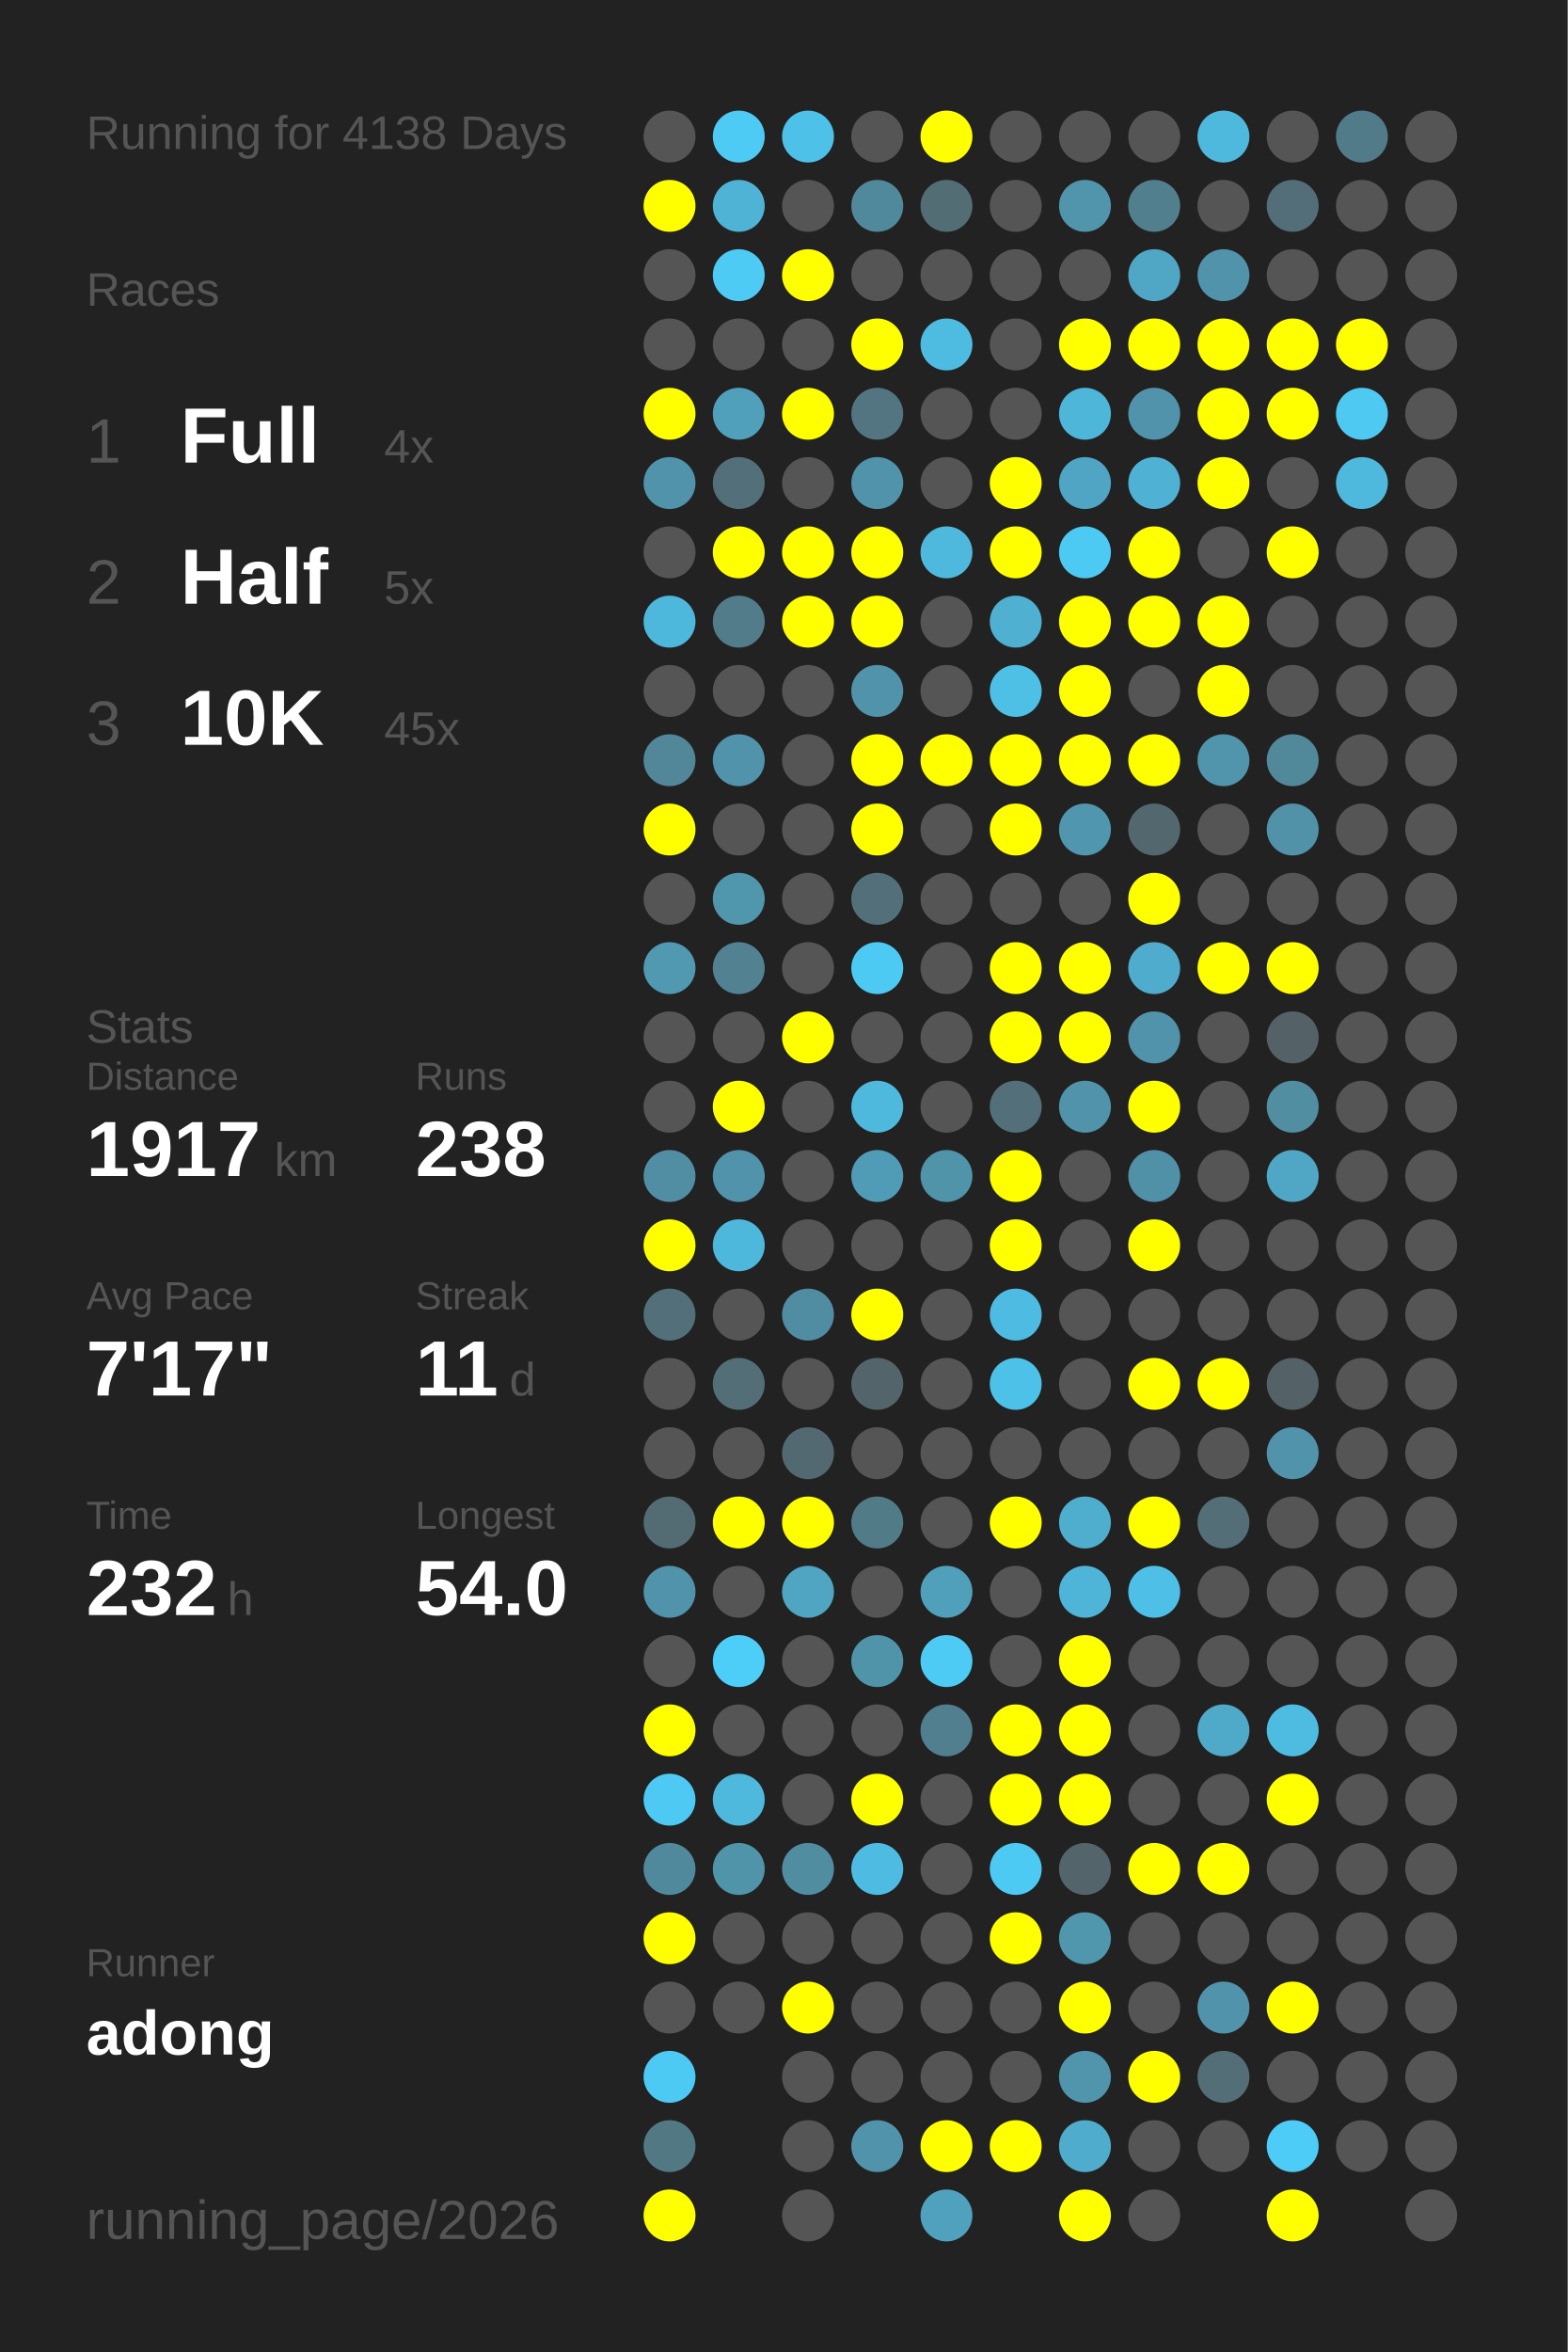
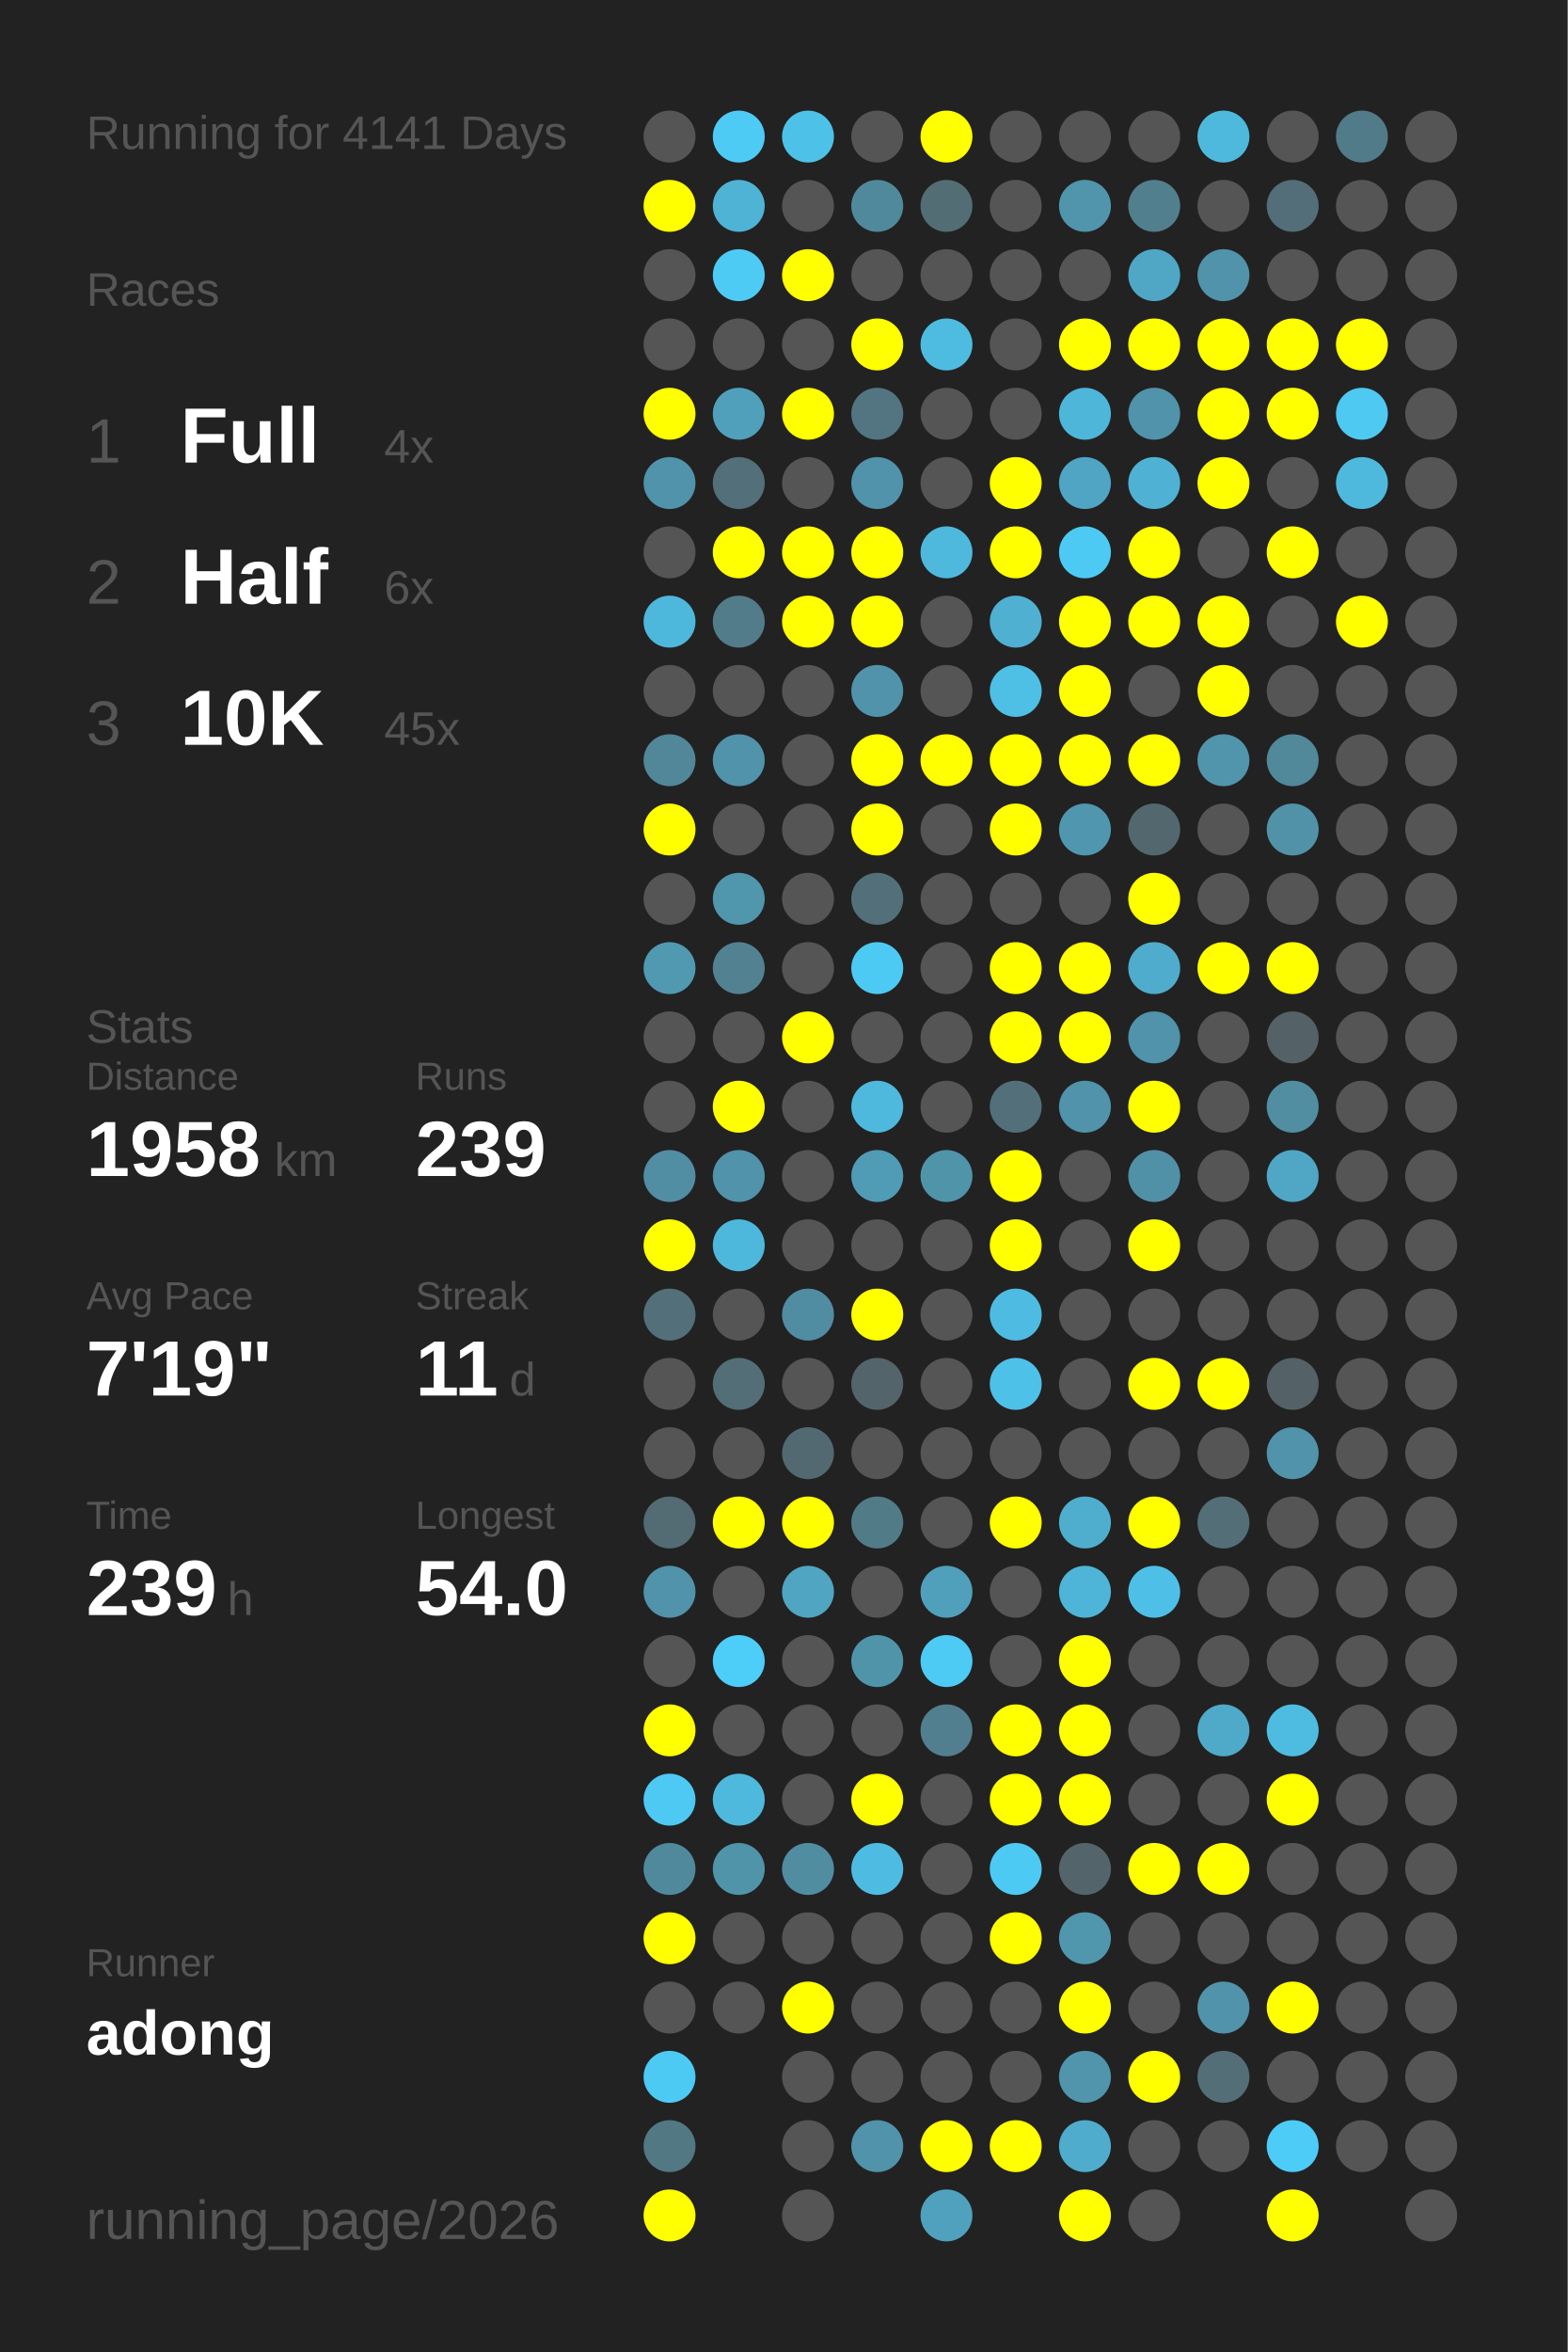
<svg xmlns="http://www.w3.org/2000/svg" baseProfile="full" height="300mm" version="1.1" viewBox="0,0,200,300" width="200mm">
  <defs />
  <rect fill="#222222" height="300" width="200" x="0" y="0" />
-   <text fill="#555555" style="font-size:6px; font-family:Arial;" x="11" y="19">Running for 4138 Days</text>
+   <text fill="#555555" style="font-size:6px; font-family:Arial;" x="11" y="19">Running for 4141 Days</text>
  <text fill="#555555" style="font-size:6px; font-family:Arial;" x="11" y="39">Races</text>
  <text fill="#555555" style="font-size:8px; font-family:Arial;" x="11" y="59">1</text>
  <text fill="#FFFFFF" style="font-size:10px; font-family:Arial; font-weight:bold;" x="23" y="59">Full</text>
  <text fill="#555555" style="font-size:6px; font-family:Arial;" x="49" y="59">4x</text>
  <text fill="#555555" style="font-size:8px; font-family:Arial;" x="11" y="77">2</text>
  <text fill="#FFFFFF" style="font-size:10px; font-family:Arial; font-weight:bold;" x="23" y="77">Half</text>
-   <text fill="#555555" style="font-size:6px; font-family:Arial;" x="49" y="77">5x</text>
+   <text fill="#555555" style="font-size:6px; font-family:Arial;" x="49" y="77">6x</text>
  <text fill="#555555" style="font-size:8px; font-family:Arial;" x="11" y="95">3</text>
  <text fill="#FFFFFF" style="font-size:10px; font-family:Arial; font-weight:bold;" x="23" y="95">10K</text>
  <text fill="#555555" style="font-size:6px; font-family:Arial;" x="49" y="95">45x</text>
  <text fill="#555555" style="font-size:6px; font-family:Arial;" x="11" y="133">Stats</text>
  <text fill="#555555" style="font-size:5px; font-family:Arial;" x="11" y="139">Distance</text>
-   <text fill="#FFFFFF" style="font-size:10px; font-family:Arial; font-weight:bold;" x="11" y="150">1917</text>
+   <text fill="#FFFFFF" style="font-size:10px; font-family:Arial; font-weight:bold;" x="11" y="150">1958</text>
  <text fill="#555555" style="font-size:6px; font-family:Arial;" x="35" y="150">km</text>
  <text fill="#555555" style="font-size:5px; font-family:Arial;" x="53" y="139">Runs</text>
-   <text fill="#FFFFFF" style="font-size:10px; font-family:Arial; font-weight:bold;" x="53" y="150">238</text>
+   <text fill="#FFFFFF" style="font-size:10px; font-family:Arial; font-weight:bold;" x="53" y="150">239</text>
  <text fill="#555555" style="font-size:5px; font-family:Arial;" x="11" y="167">Avg Pace</text>
-   <text fill="#FFFFFF" style="font-size:10px; font-family:Arial; font-weight:bold;" x="11" y="178">7'17"</text>
+   <text fill="#FFFFFF" style="font-size:10px; font-family:Arial; font-weight:bold;" x="11" y="178">7'19"</text>
  <text fill="#555555" style="font-size:5px; font-family:Arial;" x="53" y="167">Streak</text>
  <text fill="#FFFFFF" style="font-size:10px; font-family:Arial; font-weight:bold;" x="53" y="178">11</text>
  <text fill="#555555" style="font-size:6px; font-family:Arial;" x="65" y="178">d</text>
  <text fill="#555555" style="font-size:5px; font-family:Arial;" x="11" y="195">Time</text>
-   <text fill="#FFFFFF" style="font-size:10px; font-family:Arial; font-weight:bold;" x="11" y="206">232</text>
+   <text fill="#FFFFFF" style="font-size:10px; font-family:Arial; font-weight:bold;" x="11" y="206">239</text>
  <text fill="#555555" style="font-size:6px; font-family:Arial;" x="29" y="206">h</text>
  <text fill="#555555" style="font-size:5px; font-family:Arial;" x="53" y="195">Longest</text>
  <text fill="#FFFFFF" style="font-size:10px; font-family:Arial; font-weight:bold;" x="53" y="206">54.0</text>
  <text fill="#555555" style="font-size:5px; font-family:Arial;" x="11" y="252.065">Runner</text>
  <text fill="#FFFFFF" style="font-size:8px; font-family:Arial; font-weight:bold;" x="11" y="262.065">adong</text>
  <text fill="#555555" style="font-size:7px; font-family:Arial;" x="11" y="285.581">running_page/2026</text>
  <circle cx="85.417" cy="17.419" fill="#555555" r="3.312" />
  <circle cx="85.417" cy="26.258" fill="#FFFF00" r="3.312" />
  <circle cx="85.417" cy="35.097" fill="#555555" r="3.312" />
  <circle cx="85.417" cy="43.935" fill="#555555" r="3.312" />
  <circle cx="85.417" cy="52.774" fill="#FFFF00" r="3.312" />
  <circle cx="85.417" cy="61.613" fill="#5093aa" r="3.312" />
  <circle cx="85.417" cy="70.452" fill="#555555" r="3.312" />
  <circle cx="85.417" cy="79.29" fill="#4eb8dc" r="3.312" />
  <circle cx="85.417" cy="88.129" fill="#555555" r="3.312" />
  <circle cx="85.417" cy="96.968" fill="#518799" r="3.312" />
  <circle cx="85.417" cy="105.806" fill="#FFFF00" r="3.312" />
  <circle cx="85.417" cy="114.645" fill="#555555" r="3.312" />
  <circle cx="85.417" cy="123.484" fill="#5099b1" r="3.312" />
  <circle cx="85.417" cy="132.323" fill="#555555" r="3.312" />
  <circle cx="85.417" cy="141.161" fill="#555555" r="3.312" />
  <circle cx="85.417" cy="150" fill="#518ea3" r="3.312" />
  <circle cx="85.417" cy="158.839" fill="#FFFF00" r="3.312" />
  <circle cx="85.417" cy="167.677" fill="#53707a" r="3.312" />
  <circle cx="85.417" cy="176.516" fill="#555555" r="3.312" />
  <circle cx="85.417" cy="185.355" fill="#555555" r="3.312" />
  <circle cx="85.417" cy="194.194" fill="#536b73" r="3.312" />
  <circle cx="85.417" cy="203.032" fill="#5093aa" r="3.312" />
  <circle cx="85.417" cy="211.871" fill="#555555" r="3.312" />
  <circle cx="85.417" cy="220.71" fill="#FFFF00" r="3.312" />
  <circle cx="85.417" cy="229.548" fill="#4dc9f3" r="3.312" />
  <circle cx="85.417" cy="238.387" fill="#51899c" r="3.312" />
  <circle cx="85.417" cy="247.226" fill="#FFFF00" r="3.312" />
  <circle cx="85.417" cy="256.065" fill="#555555" r="3.312" />
  <circle cx="85.417" cy="264.903" fill="#4dcaf4" r="3.312" />
  <circle cx="85.417" cy="273.742" fill="#527884" r="3.312" />
  <circle cx="85.417" cy="282.581" fill="#FFFF00" r="3.312" />
  <circle cx="94.25" cy="17.419" fill="#4dcbf5" r="3.312" />
  <circle cx="94.25" cy="26.258" fill="#4eb3d5" r="3.312" />
  <circle cx="94.25" cy="35.097" fill="#4dcbf5" r="3.312" />
  <circle cx="94.25" cy="43.935" fill="#555555" r="3.312" />
  <circle cx="94.25" cy="52.774" fill="#50a0bb" r="3.312" />
  <circle cx="94.25" cy="61.613" fill="#536f79" r="3.312" />
  <circle cx="94.25" cy="70.452" fill="#FFFF00" r="3.312" />
  <circle cx="94.25" cy="79.29" fill="#527c8a" r="3.312" />
  <circle cx="94.25" cy="88.129" fill="#555555" r="3.312" />
  <circle cx="94.25" cy="96.968" fill="#5093aa" r="3.312" />
  <circle cx="94.25" cy="105.806" fill="#555555" r="3.312" />
  <circle cx="94.25" cy="114.645" fill="#5096ad" r="3.312" />
  <circle cx="94.25" cy="123.484" fill="#528292" r="3.312" />
  <circle cx="94.25" cy="132.323" fill="#555555" r="3.312" />
  <circle cx="94.25" cy="141.161" fill="#FFFF00" r="3.312" />
  <circle cx="94.25" cy="150" fill="#5093aa" r="3.312" />
  <circle cx="94.25" cy="158.839" fill="#4eb8dc" r="3.312" />
  <circle cx="94.25" cy="167.677" fill="#555555" r="3.312" />
  <circle cx="94.25" cy="176.516" fill="#536e77" r="3.312" />
  <circle cx="94.25" cy="185.355" fill="#555555" r="3.312" />
  <circle cx="94.25" cy="194.194" fill="#FFFF00" r="3.312" />
  <circle cx="94.25" cy="203.032" fill="#555555" r="3.312" />
  <circle cx="94.25" cy="211.871" fill="#4dcef9" r="3.312" />
  <circle cx="94.25" cy="220.71" fill="#555555" r="3.312" />
  <circle cx="94.25" cy="229.548" fill="#4eb9dd" r="3.312" />
  <circle cx="94.25" cy="238.387" fill="#5094aa" r="3.312" />
  <circle cx="94.25" cy="247.226" fill="#555555" r="3.312" />
  <circle cx="94.25" cy="256.065" fill="#555555" r="3.312" />
  <circle cx="103.083" cy="17.419" fill="#4ec1e8" r="3.312" />
  <circle cx="103.083" cy="26.258" fill="#555555" r="3.312" />
  <circle cx="103.083" cy="35.097" fill="#FFFF00" r="3.312" />
  <circle cx="103.083" cy="43.935" fill="#555555" r="3.312" />
  <circle cx="103.083" cy="52.774" fill="#FFFF00" r="3.312" />
  <circle cx="103.083" cy="61.613" fill="#555555" r="3.312" />
  <circle cx="103.083" cy="70.452" fill="#FFFF00" r="3.312" />
  <circle cx="103.083" cy="79.29" fill="#FFFF00" r="3.312" />
  <circle cx="103.083" cy="88.129" fill="#555555" r="3.312" />
  <circle cx="103.083" cy="96.968" fill="#555555" r="3.312" />
  <circle cx="103.083" cy="105.806" fill="#555555" r="3.312" />
  <circle cx="103.083" cy="114.645" fill="#555555" r="3.312" />
  <circle cx="103.083" cy="123.484" fill="#555555" r="3.312" />
  <circle cx="103.083" cy="132.323" fill="#FFFF00" r="3.312" />
  <circle cx="103.083" cy="141.161" fill="#555555" r="3.312" />
  <circle cx="103.083" cy="150" fill="#555555" r="3.312" />
  <circle cx="103.083" cy="158.839" fill="#555555" r="3.312" />
  <circle cx="103.083" cy="167.677" fill="#518da2" r="3.312" />
  <circle cx="103.083" cy="176.516" fill="#555555" r="3.312" />
  <circle cx="103.083" cy="185.355" fill="#536971" r="3.312" />
  <circle cx="103.083" cy="194.194" fill="#FFFF00" r="3.312" />
  <circle cx="103.083" cy="203.032" fill="#4fa5c2" r="3.312" />
  <circle cx="103.083" cy="211.871" fill="#555555" r="3.312" />
  <circle cx="103.083" cy="220.71" fill="#555555" r="3.312" />
  <circle cx="103.083" cy="229.548" fill="#555555" r="3.312" />
  <circle cx="103.083" cy="238.387" fill="#518da1" r="3.312" />
  <circle cx="103.083" cy="247.226" fill="#555555" r="3.312" />
  <circle cx="103.083" cy="256.065" fill="#FFFF00" r="3.312" />
  <circle cx="103.083" cy="264.903" fill="#555555" r="3.312" />
  <circle cx="103.083" cy="273.742" fill="#555555" r="3.312" />
  <circle cx="103.083" cy="282.581" fill="#555555" r="3.312" />
  <circle cx="111.917" cy="17.419" fill="#555555" r="3.312" />
  <circle cx="111.917" cy="26.258" fill="#51899c" r="3.312" />
  <circle cx="111.917" cy="35.097" fill="#555555" r="3.312" />
  <circle cx="111.917" cy="43.935" fill="#FFFF00" r="3.312" />
  <circle cx="111.917" cy="52.774" fill="#527581" r="3.312" />
  <circle cx="111.917" cy="61.613" fill="#5093aa" r="3.312" />
  <circle cx="111.917" cy="70.452" fill="#FFFF00" r="3.312" />
  <circle cx="111.917" cy="79.29" fill="#FFFF00" r="3.312" />
  <circle cx="111.917" cy="88.129" fill="#5093aa" r="3.312" />
  <circle cx="111.917" cy="96.968" fill="#FFFF00" r="3.312" />
  <circle cx="111.917" cy="105.806" fill="#FFFF00" r="3.312" />
  <circle cx="111.917" cy="114.645" fill="#53707a" r="3.312" />
  <circle cx="111.917" cy="123.484" fill="#4dcaf4" r="3.312" />
  <circle cx="111.917" cy="132.323" fill="#555555" r="3.312" />
  <circle cx="111.917" cy="141.161" fill="#4eb9dd" r="3.312" />
  <circle cx="111.917" cy="150" fill="#509cb6" r="3.312" />
  <circle cx="111.917" cy="158.839" fill="#555555" r="3.312" />
  <circle cx="111.917" cy="167.677" fill="#FFFF00" r="3.312" />
  <circle cx="111.917" cy="176.516" fill="#53656b" r="3.312" />
  <circle cx="111.917" cy="185.355" fill="#555555" r="3.312" />
  <circle cx="111.917" cy="194.194" fill="#527b88" r="3.312" />
  <circle cx="111.917" cy="203.032" fill="#555555" r="3.312" />
  <circle cx="111.917" cy="211.871" fill="#5094aa" r="3.312" />
  <circle cx="111.917" cy="220.71" fill="#555555" r="3.312" />
  <circle cx="111.917" cy="229.548" fill="#FFFF00" r="3.312" />
  <circle cx="111.917" cy="238.387" fill="#4ebce2" r="3.312" />
  <circle cx="111.917" cy="247.226" fill="#555555" r="3.312" />
  <circle cx="111.917" cy="256.065" fill="#555555" r="3.312" />
  <circle cx="111.917" cy="264.903" fill="#555555" r="3.312" />
  <circle cx="111.917" cy="273.742" fill="#5093aa" r="3.312" />
  <circle cx="120.75" cy="17.419" fill="#FFFF00" r="3.312" />
  <circle cx="120.75" cy="26.258" fill="#536d75" r="3.312" />
  <circle cx="120.75" cy="35.097" fill="#555555" r="3.312" />
  <circle cx="120.75" cy="43.935" fill="#4ebce1" r="3.312" />
  <circle cx="120.75" cy="52.774" fill="#555555" r="3.312" />
  <circle cx="120.75" cy="61.613" fill="#555555" r="3.312" />
  <circle cx="120.75" cy="70.452" fill="#4eb9dd" r="3.312" />
  <circle cx="120.75" cy="79.29" fill="#555555" r="3.312" />
  <circle cx="120.75" cy="88.129" fill="#555555" r="3.312" />
  <circle cx="120.75" cy="96.968" fill="#FFFF00" r="3.312" />
  <circle cx="120.75" cy="105.806" fill="#555555" r="3.312" />
  <circle cx="120.75" cy="114.645" fill="#555555" r="3.312" />
  <circle cx="120.75" cy="123.484" fill="#555555" r="3.312" />
  <circle cx="120.75" cy="132.323" fill="#555555" r="3.312" />
  <circle cx="120.75" cy="141.161" fill="#555555" r="3.312" />
  <circle cx="120.75" cy="150" fill="#5094aa" r="3.312" />
  <circle cx="120.75" cy="158.839" fill="#555555" r="3.312" />
  <circle cx="120.75" cy="167.677" fill="#555555" r="3.312" />
  <circle cx="120.75" cy="176.516" fill="#555555" r="3.312" />
  <circle cx="120.75" cy="185.355" fill="#555555" r="3.312" />
  <circle cx="120.75" cy="194.194" fill="#555555" r="3.312" />
  <circle cx="120.75" cy="203.032" fill="#50a0bb" r="3.312" />
  <circle cx="120.75" cy="211.871" fill="#4dcbf5" r="3.312" />
  <circle cx="120.75" cy="220.71" fill="#527f8f" r="3.312" />
  <circle cx="120.75" cy="229.548" fill="#555555" r="3.312" />
  <circle cx="120.75" cy="238.387" fill="#555555" r="3.312" />
  <circle cx="120.75" cy="247.226" fill="#555555" r="3.312" />
  <circle cx="120.75" cy="256.065" fill="#555555" r="3.312" />
  <circle cx="120.75" cy="264.903" fill="#555555" r="3.312" />
  <circle cx="120.75" cy="273.742" fill="#FFFF00" r="3.312" />
  <circle cx="120.75" cy="282.581" fill="#50a1bd" r="3.312" />
  <circle cx="129.583" cy="17.419" fill="#555555" r="3.312" />
  <circle cx="129.583" cy="26.258" fill="#555555" r="3.312" />
  <circle cx="129.583" cy="35.097" fill="#555555" r="3.312" />
  <circle cx="129.583" cy="43.935" fill="#555555" r="3.312" />
  <circle cx="129.583" cy="52.774" fill="#555555" r="3.312" />
  <circle cx="129.583" cy="61.613" fill="#FFFF00" r="3.312" />
  <circle cx="129.583" cy="70.452" fill="#FFFF00" r="3.312" />
  <circle cx="129.583" cy="79.29" fill="#4fb0d1" r="3.312" />
  <circle cx="129.583" cy="88.129" fill="#4ebfe5" r="3.312" />
  <circle cx="129.583" cy="96.968" fill="#FFFF00" r="3.312" />
  <circle cx="129.583" cy="105.806" fill="#FFFF00" r="3.312" />
  <circle cx="129.583" cy="114.645" fill="#555555" r="3.312" />
  <circle cx="129.583" cy="123.484" fill="#FFFF00" r="3.312" />
  <circle cx="129.583" cy="132.323" fill="#FFFF00" r="3.312" />
  <circle cx="129.583" cy="141.161" fill="#536f79" r="3.312" />
  <circle cx="129.583" cy="150" fill="#FFFF00" r="3.312" />
  <circle cx="129.583" cy="158.839" fill="#FFFF00" r="3.312" />
  <circle cx="129.583" cy="167.677" fill="#4ebce2" r="3.312" />
  <circle cx="129.583" cy="176.516" fill="#4ec1e8" r="3.312" />
  <circle cx="129.583" cy="185.355" fill="#555555" r="3.312" />
  <circle cx="129.583" cy="194.194" fill="#FFFF00" r="3.312" />
  <circle cx="129.583" cy="203.032" fill="#555555" r="3.312" />
  <circle cx="129.583" cy="211.871" fill="#555555" r="3.312" />
  <circle cx="129.583" cy="220.71" fill="#FFFF00" r="3.312" />
  <circle cx="129.583" cy="229.548" fill="#FFFF00" r="3.312" />
  <circle cx="129.583" cy="238.387" fill="#4dcaf4" r="3.312" />
  <circle cx="129.583" cy="247.226" fill="#FFFF00" r="3.312" />
  <circle cx="129.583" cy="256.065" fill="#555555" r="3.312" />
  <circle cx="129.583" cy="264.903" fill="#555555" r="3.312" />
  <circle cx="129.583" cy="273.742" fill="#FFFF00" r="3.312" />
  <circle cx="138.417" cy="17.419" fill="#555555" r="3.312" />
  <circle cx="138.417" cy="26.258" fill="#5095ac" r="3.312" />
  <circle cx="138.417" cy="35.097" fill="#555555" r="3.312" />
  <circle cx="138.417" cy="43.935" fill="#FFFF00" r="3.312" />
  <circle cx="138.417" cy="52.774" fill="#4eb6d9" r="3.312" />
  <circle cx="138.417" cy="61.613" fill="#4fa5c3" r="3.312" />
  <circle cx="138.417" cy="70.452" fill="#4dcaf4" r="3.312" />
  <circle cx="138.417" cy="79.29" fill="#FFFF00" r="3.312" />
  <circle cx="138.417" cy="88.129" fill="#FFFF00" r="3.312" />
  <circle cx="138.417" cy="96.968" fill="#FFFF00" r="3.312" />
  <circle cx="138.417" cy="105.806" fill="#5096ae" r="3.312" />
  <circle cx="138.417" cy="114.645" fill="#555555" r="3.312" />
  <circle cx="138.417" cy="123.484" fill="#FFFF00" r="3.312" />
  <circle cx="138.417" cy="132.323" fill="#FFFF00" r="3.312" />
  <circle cx="138.417" cy="141.161" fill="#5093aa" r="3.312" />
  <circle cx="138.417" cy="150" fill="#555555" r="3.312" />
  <circle cx="138.417" cy="158.839" fill="#555555" r="3.312" />
  <circle cx="138.417" cy="167.677" fill="#555555" r="3.312" />
  <circle cx="138.417" cy="176.516" fill="#555555" r="3.312" />
  <circle cx="138.417" cy="185.355" fill="#555555" r="3.312" />
  <circle cx="138.417" cy="194.194" fill="#4faece" r="3.312" />
  <circle cx="138.417" cy="203.032" fill="#4eb5d8" r="3.312" />
  <circle cx="138.417" cy="211.871" fill="#FFFF00" r="3.312" />
  <circle cx="138.417" cy="220.71" fill="#FFFF00" r="3.312" />
  <circle cx="138.417" cy="229.548" fill="#FFFF00" r="3.312" />
  <circle cx="138.417" cy="238.387" fill="#53656b" r="3.312" />
  <circle cx="138.417" cy="247.226" fill="#5096ad" r="3.312" />
  <circle cx="138.417" cy="256.065" fill="#FFFF00" r="3.312" />
  <circle cx="138.417" cy="264.903" fill="#5095ac" r="3.312" />
  <circle cx="138.417" cy="273.742" fill="#4faccc" r="3.312" />
  <circle cx="138.417" cy="282.581" fill="#FFFF00" r="3.312" />
  <circle cx="147.25" cy="17.419" fill="#555555" r="3.312" />
  <circle cx="147.25" cy="26.258" fill="#527f8e" r="3.312" />
  <circle cx="147.25" cy="35.097" fill="#4fa7c5" r="3.312" />
  <circle cx="147.25" cy="43.935" fill="#FFFF00" r="3.312" />
  <circle cx="147.25" cy="52.774" fill="#5093aa" r="3.312" />
  <circle cx="147.25" cy="61.613" fill="#4fb2d4" r="3.312" />
  <circle cx="147.25" cy="70.452" fill="#FFFF00" r="3.312" />
  <circle cx="147.25" cy="79.29" fill="#FFFF00" r="3.312" />
  <circle cx="147.25" cy="88.129" fill="#555555" r="3.312" />
  <circle cx="147.25" cy="96.968" fill="#FFFF00" r="3.312" />
  <circle cx="147.25" cy="105.806" fill="#53676e" r="3.312" />
  <circle cx="147.25" cy="114.645" fill="#FFFF00" r="3.312" />
  <circle cx="147.25" cy="123.484" fill="#4faccc" r="3.312" />
  <circle cx="147.25" cy="132.323" fill="#5093aa" r="3.312" />
  <circle cx="147.25" cy="141.161" fill="#FFFF00" r="3.312" />
  <circle cx="147.25" cy="150" fill="#5191a7" r="3.312" />
  <circle cx="147.25" cy="158.839" fill="#FFFF00" r="3.312" />
  <circle cx="147.25" cy="167.677" fill="#555555" r="3.312" />
  <circle cx="147.25" cy="176.516" fill="#FFFF00" r="3.312" />
  <circle cx="147.25" cy="185.355" fill="#555555" r="3.312" />
  <circle cx="147.25" cy="194.194" fill="#FFFF00" r="3.312" />
  <circle cx="147.25" cy="203.032" fill="#4ec0e7" r="3.312" />
  <circle cx="147.25" cy="211.871" fill="#555555" r="3.312" />
  <circle cx="147.25" cy="220.71" fill="#555555" r="3.312" />
  <circle cx="147.25" cy="229.548" fill="#555555" r="3.312" />
  <circle cx="147.25" cy="238.387" fill="#FFFF00" r="3.312" />
  <circle cx="147.25" cy="247.226" fill="#555555" r="3.312" />
  <circle cx="147.25" cy="256.065" fill="#555555" r="3.312" />
  <circle cx="147.25" cy="264.903" fill="#FFFF00" r="3.312" />
  <circle cx="147.25" cy="273.742" fill="#555555" r="3.312" />
  <circle cx="147.25" cy="282.581" fill="#555555" r="3.312" />
  <circle cx="156.083" cy="17.419" fill="#4eb9dd" r="3.312" />
  <circle cx="156.083" cy="26.258" fill="#555555" r="3.312" />
  <circle cx="156.083" cy="35.097" fill="#5093aa" r="3.312" />
  <circle cx="156.083" cy="43.935" fill="#FFFF00" r="3.312" />
  <circle cx="156.083" cy="52.774" fill="#FFFF00" r="3.312" />
  <circle cx="156.083" cy="61.613" fill="#FFFF00" r="3.312" />
  <circle cx="156.083" cy="70.452" fill="#555555" r="3.312" />
  <circle cx="156.083" cy="79.29" fill="#FFFF00" r="3.312" />
  <circle cx="156.083" cy="88.129" fill="#FFFF00" r="3.312" />
  <circle cx="156.083" cy="96.968" fill="#5095ac" r="3.312" />
  <circle cx="156.083" cy="105.806" fill="#555555" r="3.312" />
  <circle cx="156.083" cy="114.645" fill="#555555" r="3.312" />
  <circle cx="156.083" cy="123.484" fill="#FFFF00" r="3.312" />
  <circle cx="156.083" cy="132.323" fill="#555555" r="3.312" />
  <circle cx="156.083" cy="141.161" fill="#555555" r="3.312" />
  <circle cx="156.083" cy="150" fill="#555555" r="3.312" />
  <circle cx="156.083" cy="158.839" fill="#555555" r="3.312" />
  <circle cx="156.083" cy="167.677" fill="#555555" r="3.312" />
  <circle cx="156.083" cy="176.516" fill="#FFFF00" r="3.312" />
  <circle cx="156.083" cy="185.355" fill="#555555" r="3.312" />
  <circle cx="156.083" cy="194.194" fill="#536e77" r="3.312" />
  <circle cx="156.083" cy="203.032" fill="#555555" r="3.312" />
  <circle cx="156.083" cy="211.871" fill="#555555" r="3.312" />
  <circle cx="156.083" cy="220.71" fill="#4fa9c8" r="3.312" />
  <circle cx="156.083" cy="229.548" fill="#555555" r="3.312" />
  <circle cx="156.083" cy="238.387" fill="#FFFF00" r="3.312" />
  <circle cx="156.083" cy="247.226" fill="#555555" r="3.312" />
  <circle cx="156.083" cy="256.065" fill="#5093aa" r="3.312" />
  <circle cx="156.083" cy="264.903" fill="#536e77" r="3.312" />
  <circle cx="156.083" cy="273.742" fill="#555555" r="3.312" />
  <circle cx="164.917" cy="17.419" fill="#555555" r="3.312" />
  <circle cx="164.917" cy="26.258" fill="#536e78" r="3.312" />
  <circle cx="164.917" cy="35.097" fill="#555555" r="3.312" />
  <circle cx="164.917" cy="43.935" fill="#FFFF00" r="3.312" />
  <circle cx="164.917" cy="52.774" fill="#FFFF00" r="3.312" />
  <circle cx="164.917" cy="61.613" fill="#555555" r="3.312" />
  <circle cx="164.917" cy="70.452" fill="#FFFF00" r="3.312" />
  <circle cx="164.917" cy="79.29" fill="#555555" r="3.312" />
  <circle cx="164.917" cy="88.129" fill="#555555" r="3.312" />
  <circle cx="164.917" cy="96.968" fill="#51889a" r="3.312" />
  <circle cx="164.917" cy="105.806" fill="#5192a8" r="3.312" />
  <circle cx="164.917" cy="114.645" fill="#555555" r="3.312" />
  <circle cx="164.917" cy="123.484" fill="#FFFF00" r="3.312" />
  <circle cx="164.917" cy="132.323" fill="#546267" r="3.312" />
  <circle cx="164.917" cy="141.161" fill="#518ea2" r="3.312" />
  <circle cx="164.917" cy="150" fill="#4fa7c5" r="3.312" />
  <circle cx="164.917" cy="158.839" fill="#555555" r="3.312" />
  <circle cx="164.917" cy="167.677" fill="#555555" r="3.312" />
  <circle cx="164.917" cy="176.516" fill="#546166" r="3.312" />
  <circle cx="164.917" cy="185.355" fill="#5093aa" r="3.312" />
  <circle cx="164.917" cy="194.194" fill="#555555" r="3.312" />
  <circle cx="164.917" cy="203.032" fill="#555555" r="3.312" />
  <circle cx="164.917" cy="211.871" fill="#555555" r="3.312" />
  <circle cx="164.917" cy="220.71" fill="#4ebce1" r="3.312" />
  <circle cx="164.917" cy="229.548" fill="#FFFF00" r="3.312" />
  <circle cx="164.917" cy="238.387" fill="#555555" r="3.312" />
  <circle cx="164.917" cy="247.226" fill="#555555" r="3.312" />
  <circle cx="164.917" cy="256.065" fill="#FFFF00" r="3.312" />
  <circle cx="164.917" cy="264.903" fill="#555555" r="3.312" />
  <circle cx="164.917" cy="273.742" fill="#4dccf7" r="3.312" />
  <circle cx="164.917" cy="282.581" fill="#FFFF00" r="3.312" />
  <circle cx="173.75" cy="17.419" fill="#527b89" r="3.312" />
  <circle cx="173.75" cy="26.258" fill="#555555" r="3.312" />
  <circle cx="173.75" cy="35.097" fill="#555555" r="3.312" />
  <circle cx="173.75" cy="43.935" fill="#FFFF00" r="3.312" />
  <circle cx="173.75" cy="52.774" fill="#4dc9f2" r="3.312" />
  <circle cx="173.75" cy="61.613" fill="#4eb9dd" r="3.312" />
  <circle cx="173.75" cy="70.452" fill="#555555" r="3.312" />
-   <circle cx="173.75" cy="79.29" fill="#555555" r="3.312" />
+   <circle cx="173.75" cy="79.29" fill="#FFFF00" r="3.312" />
  <circle cx="173.75" cy="88.129" fill="#555555" r="3.312" />
  <circle cx="173.75" cy="96.968" fill="#555555" r="3.312" />
  <circle cx="173.75" cy="105.806" fill="#555555" r="3.312" />
  <circle cx="173.75" cy="114.645" fill="#555555" r="3.312" />
  <circle cx="173.75" cy="123.484" fill="#555555" r="3.312" />
  <circle cx="173.75" cy="132.323" fill="#555555" r="3.312" />
  <circle cx="173.75" cy="141.161" fill="#555555" r="3.312" />
  <circle cx="173.75" cy="150" fill="#555555" r="3.312" />
  <circle cx="173.75" cy="158.839" fill="#555555" r="3.312" />
  <circle cx="173.75" cy="167.677" fill="#555555" r="3.312" />
  <circle cx="173.75" cy="176.516" fill="#555555" r="3.312" />
  <circle cx="173.75" cy="185.355" fill="#555555" r="3.312" />
  <circle cx="173.75" cy="194.194" fill="#555555" r="3.312" />
  <circle cx="173.75" cy="203.032" fill="#555555" r="3.312" />
  <circle cx="173.75" cy="211.871" fill="#555555" r="3.312" />
  <circle cx="173.75" cy="220.71" fill="#555555" r="3.312" />
  <circle cx="173.75" cy="229.548" fill="#555555" r="3.312" />
  <circle cx="173.75" cy="238.387" fill="#555555" r="3.312" />
  <circle cx="173.75" cy="247.226" fill="#555555" r="3.312" />
  <circle cx="173.75" cy="256.065" fill="#555555" r="3.312" />
  <circle cx="173.75" cy="264.903" fill="#555555" r="3.312" />
  <circle cx="173.75" cy="273.742" fill="#555555" r="3.312" />
  <circle cx="182.583" cy="17.419" fill="#555555" r="3.312" />
  <circle cx="182.583" cy="26.258" fill="#555555" r="3.312" />
  <circle cx="182.583" cy="35.097" fill="#555555" r="3.312" />
  <circle cx="182.583" cy="43.935" fill="#555555" r="3.312" />
  <circle cx="182.583" cy="52.774" fill="#555555" r="3.312" />
  <circle cx="182.583" cy="61.613" fill="#555555" r="3.312" />
  <circle cx="182.583" cy="70.452" fill="#555555" r="3.312" />
  <circle cx="182.583" cy="79.29" fill="#555555" r="3.312" />
  <circle cx="182.583" cy="88.129" fill="#555555" r="3.312" />
  <circle cx="182.583" cy="96.968" fill="#555555" r="3.312" />
  <circle cx="182.583" cy="105.806" fill="#555555" r="3.312" />
  <circle cx="182.583" cy="114.645" fill="#555555" r="3.312" />
  <circle cx="182.583" cy="123.484" fill="#555555" r="3.312" />
  <circle cx="182.583" cy="132.323" fill="#555555" r="3.312" />
  <circle cx="182.583" cy="141.161" fill="#555555" r="3.312" />
  <circle cx="182.583" cy="150" fill="#555555" r="3.312" />
  <circle cx="182.583" cy="158.839" fill="#555555" r="3.312" />
  <circle cx="182.583" cy="167.677" fill="#555555" r="3.312" />
  <circle cx="182.583" cy="176.516" fill="#555555" r="3.312" />
  <circle cx="182.583" cy="185.355" fill="#555555" r="3.312" />
  <circle cx="182.583" cy="194.194" fill="#555555" r="3.312" />
  <circle cx="182.583" cy="203.032" fill="#555555" r="3.312" />
  <circle cx="182.583" cy="211.871" fill="#555555" r="3.312" />
  <circle cx="182.583" cy="220.71" fill="#555555" r="3.312" />
  <circle cx="182.583" cy="229.548" fill="#555555" r="3.312" />
  <circle cx="182.583" cy="238.387" fill="#555555" r="3.312" />
  <circle cx="182.583" cy="247.226" fill="#555555" r="3.312" />
  <circle cx="182.583" cy="256.065" fill="#555555" r="3.312" />
  <circle cx="182.583" cy="264.903" fill="#555555" r="3.312" />
  <circle cx="182.583" cy="273.742" fill="#555555" r="3.312" />
  <circle cx="182.583" cy="282.581" fill="#555555" r="3.312" />
</svg>
